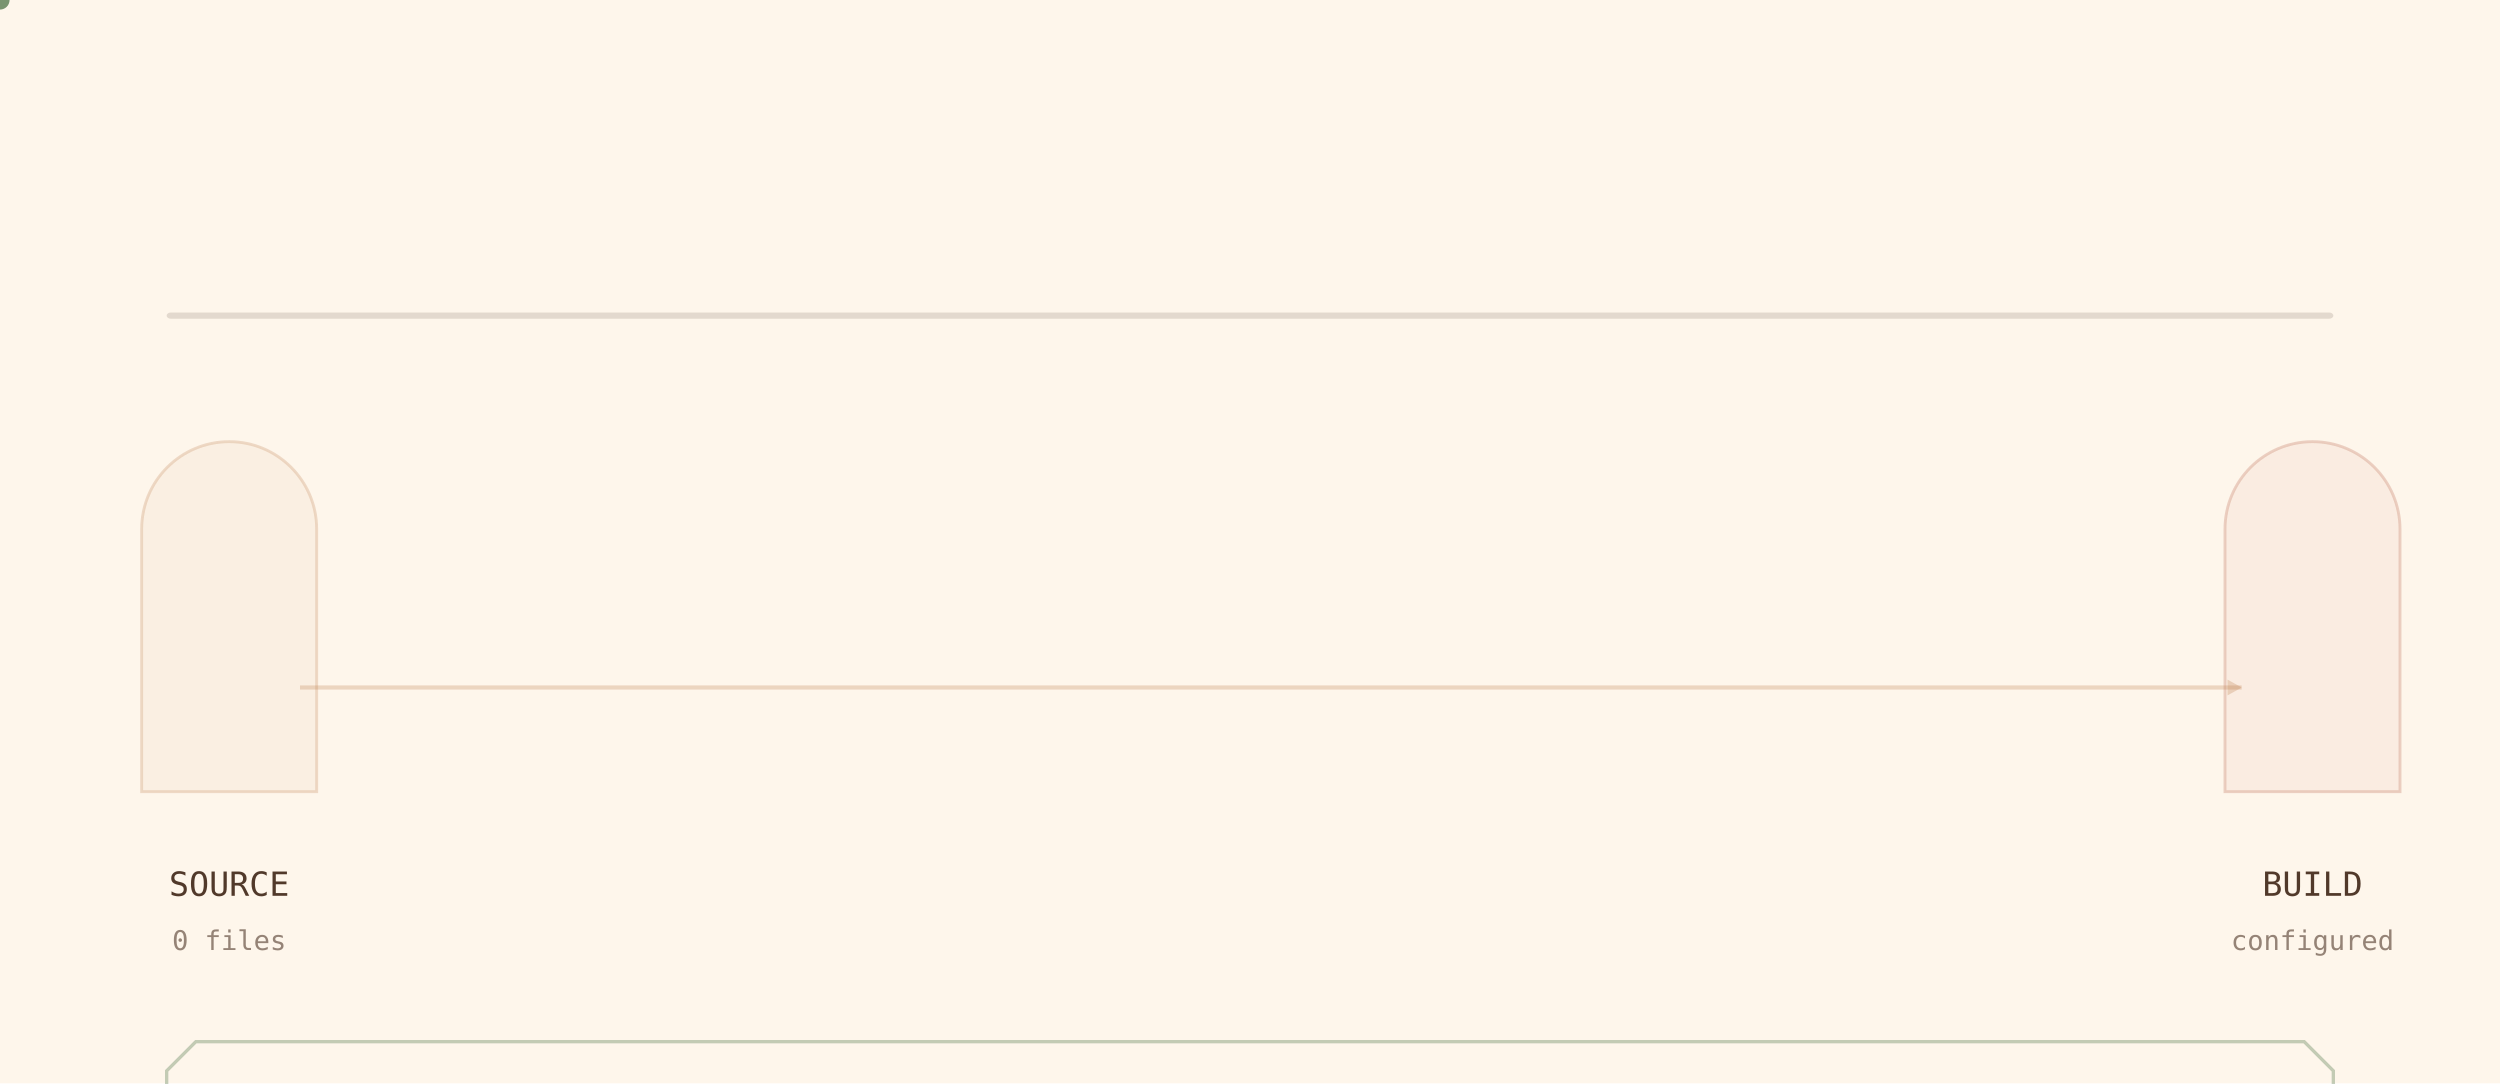
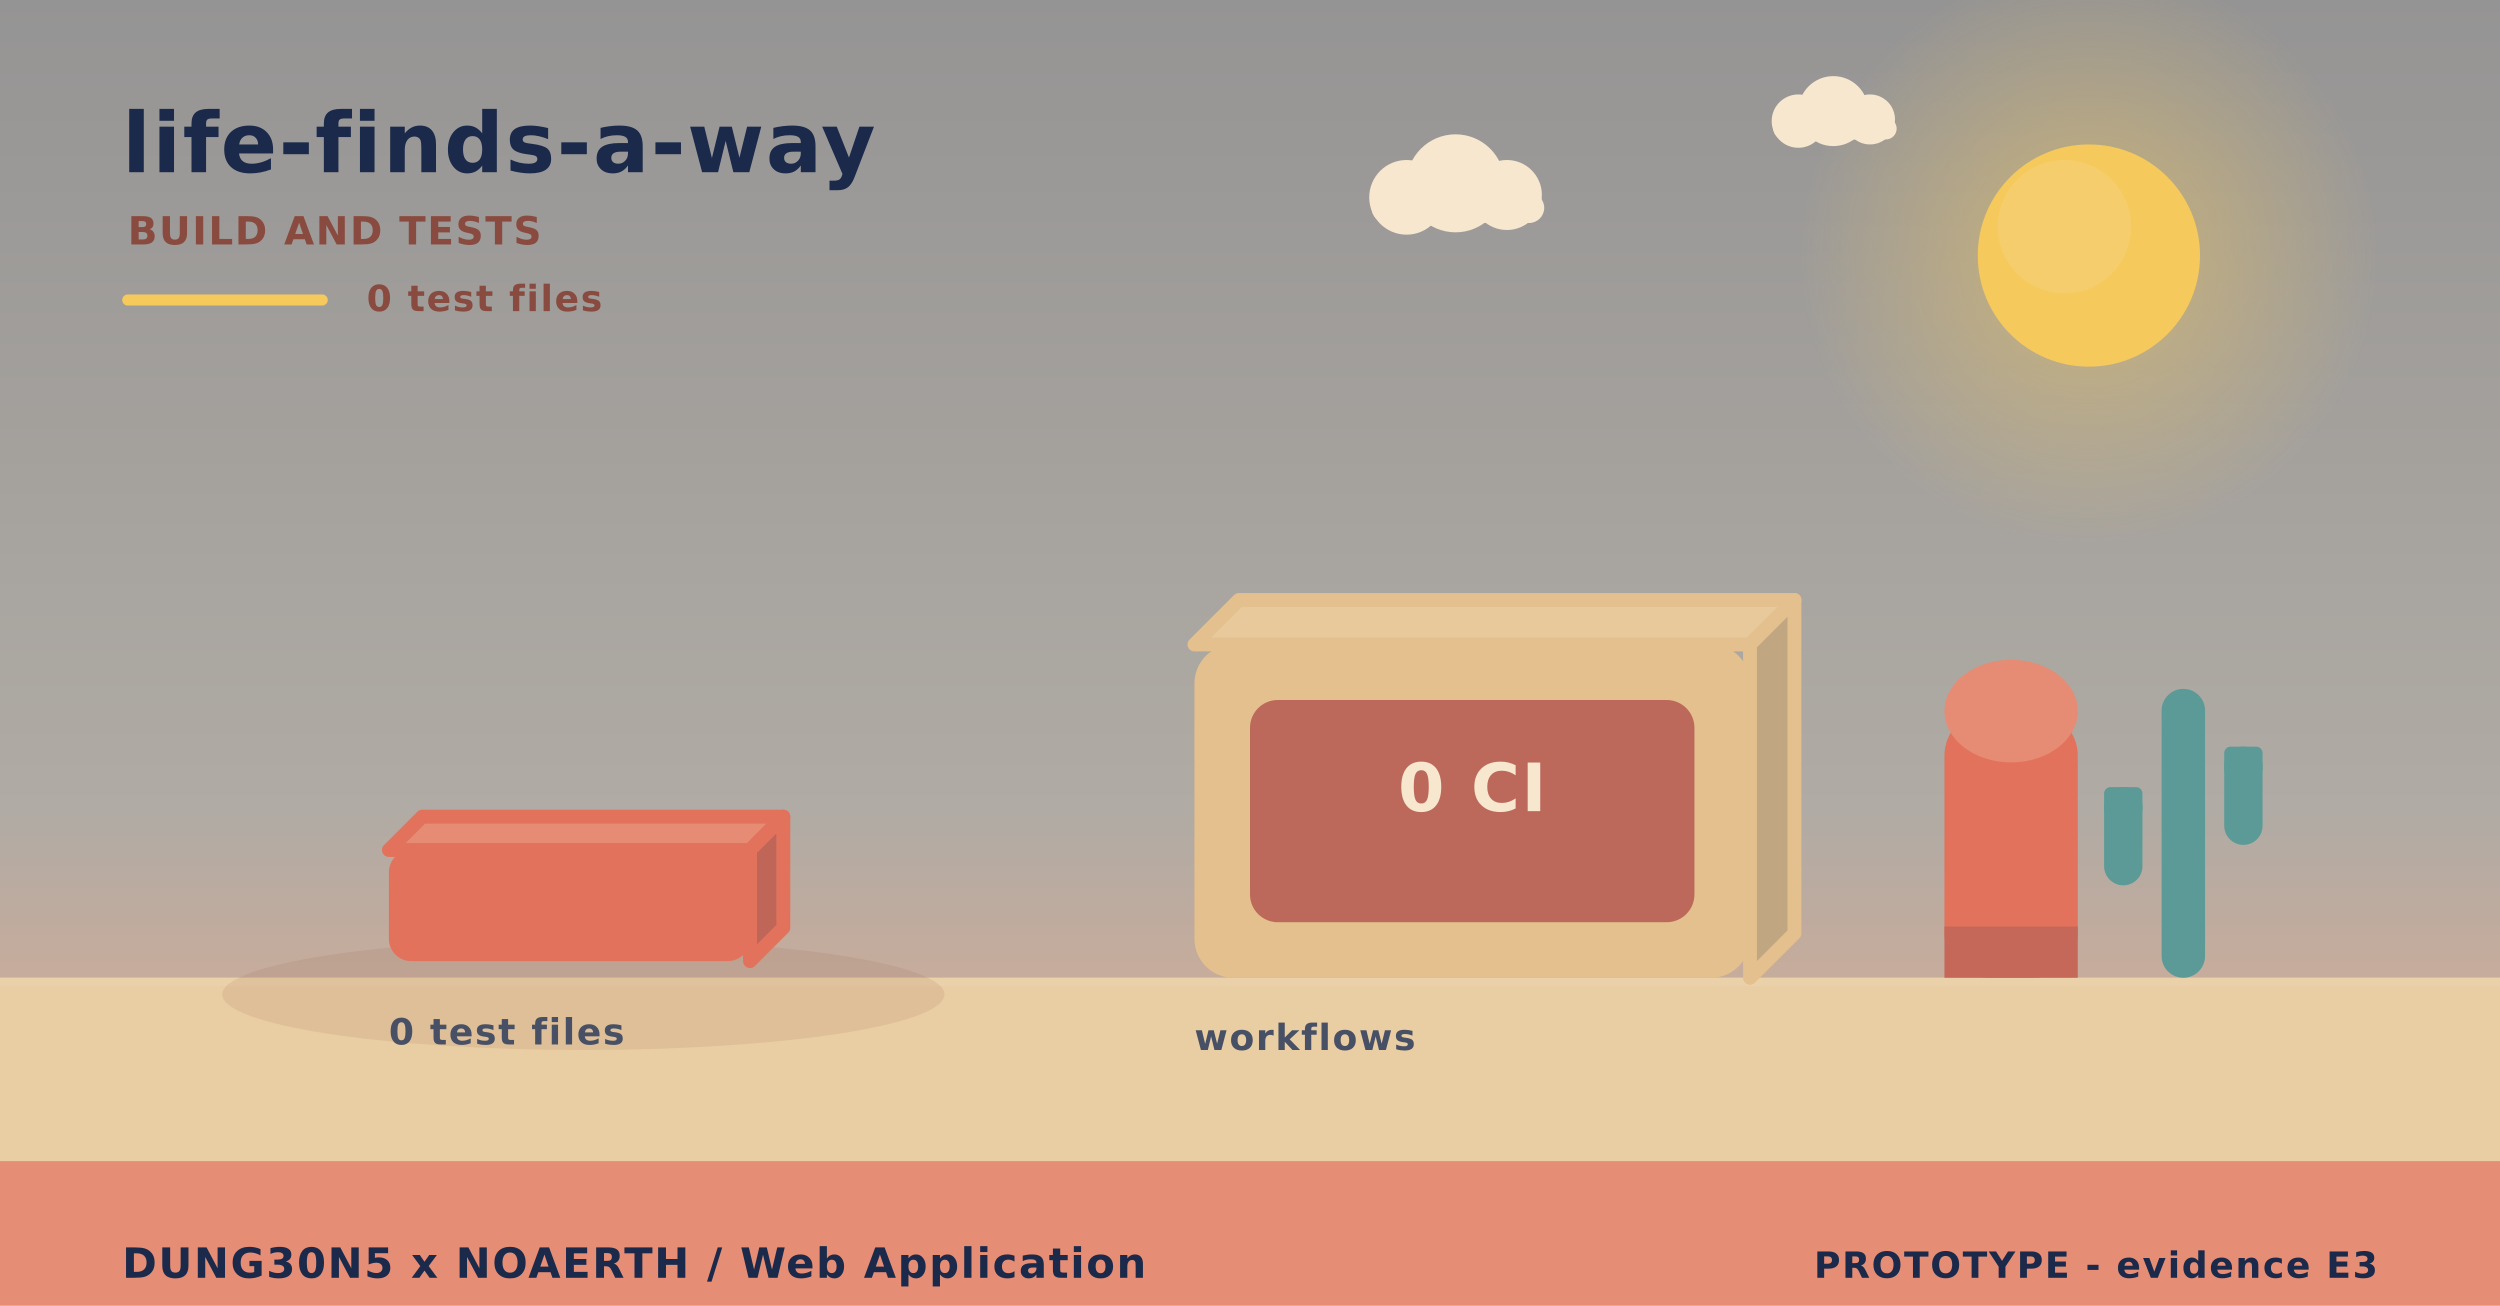
- <svg xmlns="http://www.w3.org/2000/svg" viewBox="0 0 1200 520" width="1200" height="520" role="img" aria-label="life-finds-a-way build evidence">
-   <rect width="1200" height="520" fill="#fef6eb" />
-   <defs>
-     <linearGradient id="gb" x1="0" y1="0" x2="1" y2="1">
-       <stop offset="0%" stop-color="#be7e4c" />
-       <stop offset="100%" stop-color="#b4573f" />
-     </linearGradient>
-   </defs>
-   <rect x="80.00" y="150.00" width="1040.00" height="3.00" rx="2.00" fill="rgba(63,37,22,0.140)" opacity="1.00" />
-   <path d="M68.00,380.00 L68.00,254.00 A42.00,42.00 0 0 1 152.00,254.00 L152.00,380.00 Z" fill="rgba(190,126,76,0.100)" opacity="0.55" stroke="rgba(190,126,76,0.450)" stroke-width="1.4" />
-   <polygon points="-192.26,189.00 -136.83,221.00 -136.83,157.00 -192.26,125.00" fill="#3f5039" opacity="0.95" />
-   <polygon points="-247.68,221.00 -192.26,253.00 -192.26,189.00 -247.68,157.00" fill="#8c4431" opacity="0.95" />
-   <polygon points="-192.26,125.00 -136.83,157.00 -192.26,189.00 -247.68,157.00" fill="#be7e4c" opacity="0.95" />
-   <text x="110" y="430" font-family="ui-monospace,Menlo,monospace" font-size="16" fill="rgba(63,37,22,0.900)" text-anchor="middle">SOURCE</text>
-   <text x="110" y="456" font-family="ui-monospace,Menlo,monospace" font-size="13" fill="rgba(63,37,22,0.550)" text-anchor="middle">0 files</text>
-   <path d="M1068.00,380.00 L1068.00,254.00 A42.00,42.00 0 0 1 1152.00,254.00 L1152.00,380.00 Z" fill="rgba(180,87,63,0.100)" opacity="0.55" stroke="rgba(180,87,63,0.450)" stroke-width="1.4" />
-   <polygon points="673.77,689.00 729.19,721.00 729.19,657.00 673.77,625.00" fill="#3f5039" opacity="0.95" />
-   <polygon points="618.34,721.00 673.77,753.00 673.77,689.00 618.34,657.00" fill="#8c4431" opacity="0.95" />
-   <polygon points="673.77,625.00 729.19,657.00 673.77,689.00 618.34,657.00" fill="#b4573f" opacity="0.95" />
-   <text x="1110" y="430" font-family="ui-monospace,Menlo,monospace" font-size="16" fill="rgba(63,37,22,0.900)" text-anchor="middle">BUILD</text>
-   <text x="1110" y="456" font-family="ui-monospace,Menlo,monospace" font-size="13" fill="rgba(63,37,22,0.550)" text-anchor="middle">configured</text>
-   <line x1="144.00" y1="330.00" x2="1076.00" y2="330.00" stroke="rgba(190,126,76,0.500)" stroke-width="2.00" opacity="0.55" />
-   <polygon points="1076.00,330.00 1069.20,326.20 1069.20,333.80" fill="rgba(190,126,76,0.500)" opacity="0.55" />
-   <g opacity="0.9">
-     <circle cx="0.00" cy="0.00" r="4.60" fill="#6c8a62" opacity="1.00" />
-     <animateTransform attributeName="transform" type="translate" values="144.00,330.00 1076.00,330.00" dur="4.967s" begin="0.0s" repeatCount="indefinite" />
-     <animateTransform attributeName="transform" type="translate" values="1076.00,330.00 144.00,330.00" dur="4.967s" begin="2.483s" repeatCount="indefinite" />
+ <svg xmlns="http://www.w3.org/2000/svg" width="900" height="470" viewBox="0 0 900 470" role="img" aria-label="life-finds-a-way - how it is verified">
+   <linearGradient id="skyb" x1="0" y1="0" x2="0" y2="1">
+     <stop offset="0" stop-color="#959494" />
+     <stop offset="0.62" stop-color="#b0aba4" />
+     <stop offset="1" stop-color="#f3ad8a" />
+   </linearGradient>
+   <rect width="900" height="470" fill="url(#skyb)" />
+   <radialGradient id="sunb">
+     <stop offset="0.35" stop-color="#f5c95c" stop-opacity="0.34" />
+     <stop offset="1" stop-color="#f5c95c" stop-opacity="0" />
+   </radialGradient>
+   <circle cx="752" cy="92" r="104" fill="url(#sunb)" />
+   <circle cx="752" cy="92" r="40" fill="#f5c95c" />
+   <circle cx="743.2" cy="81.6" r="24" fill="#f5d27e" opacity="0.5" />
+   <g>
+     <circle cx="524" cy="66" r="17.64" fill="#f6e7ce" />
+     <circle cx="506.36" cy="71.04" r="13.44" fill="#f6e7ce" />
+     <circle cx="542.48" cy="70.2" r="12.6" fill="#f6e7ce" />
+     <rect x="493.76" y="69.36" width="62.16" height="10.92" rx="5.46" fill="#f6e7ce" />
+     <animateTransform attributeName="transform" type="translate" values="0 0;24 0;0 0" dur="36s" begin="0s" repeatCount="indefinite" />
  </g>
-   <path d="M94.00,500.00 H1106.00 L1120.00,514.00 V546.00 L1106.00,560.00 H94.00 L80.00,546.00 V514.00 Z" fill="none" stroke="rgba(108,138,98,0.500)" stroke-width="1.60" opacity="0.80" />
-   <text x="600" y="536" font-family="ui-monospace,Menlo,monospace" font-size="16" fill="rgba(108,138,98,0.950)" text-anchor="middle">no test suite present in this repository — shown as measured, not implied</text>
+   <g>
+     <circle cx="660" cy="40" r="12.6" fill="#f6e7ce" />
+     <circle cx="647.4" cy="43.6" r="9.6" fill="#f6e7ce" />
+     <circle cx="673.2" cy="43" r="9" fill="#f6e7ce" />
+     <rect x="638.4" y="42.4" width="44.4" height="7.8" rx="3.9" fill="#f6e7ce" />
+     <animateTransform attributeName="transform" type="translate" values="0 0;-18 0;0 0" dur="46s" begin="3s" repeatCount="indefinite" />
+   </g>
+   <rect x="0" y="352" width="900" height="118" fill="#e9cda3" />
+   <rect x="0" y="352" width="900" height="3" fill="#ebd1a9" />
+   <text x="44" y="62" font-family="Verdana,DejaVu Sans,sans-serif" font-size="30" font-weight="700" letter-spacing="0.6" fill="#1b2a4a" text-anchor="start">life-finds-a-way</text>
+   <text x="46" y="88" font-family="Verdana,DejaVu Sans,sans-serif" font-size="14" font-weight="700" letter-spacing="0.6" fill="#894b3f" text-anchor="start">BUILD AND TESTS</text>
+   <rect x="44" y="106" width="74" height="4" rx="2" fill="#f5c95c" />
+   <text x="132" y="112" font-family="Verdana,DejaVu Sans,sans-serif" font-size="13" font-weight="700" letter-spacing="0.6" fill="#894b3f" text-anchor="start">0 test files</text>
+   <ellipse cx="210" cy="358" rx="130" ry="20" fill="rgba(138,90,68,0.11)" />
+   <g>
+     <path d="M140,306 L270,306 L282,294 L152,294 Z" fill="#e68c74" stroke="#e2725b" stroke-width="5" stroke-linejoin="round" />
+     <path d="M270,306 L282,294 L282,334 L270,346 Z" fill="#c06658" stroke="#e2725b" stroke-width="5" stroke-linejoin="round" />
+     <rect x="140" y="306" width="130" height="40" rx="8" fill="#e2725b" />
+     <animateTransform attributeName="transform" type="translate" values="0 10;0 0" dur="0.8s" begin="0.5s" fill="freeze" />
+   </g>
+   <text x="140" y="376" font-family="Verdana,DejaVu Sans,sans-serif" font-size="13" font-weight="700" letter-spacing="0.6" fill="#475064" text-anchor="start">0 test files</text>
+   <path d="M430,232 L630,232 L646,216 L446,216 Z" fill="#e7c99b" stroke="#e3c08d" stroke-width="5" stroke-linejoin="round" />
+   <path d="M630,232 L646,216 L646,336 L630,352 Z" fill="#c1a682" stroke="#e3c08d" stroke-width="5" stroke-linejoin="round" />
+   <rect x="430" y="232" width="200" height="120" rx="14" fill="#e3c08d" />
+   <rect x="450" y="252" width="160" height="80" rx="10" fill="#ba6458" opacity="0.94" />
+   <text x="530" y="292" font-family="Verdana,DejaVu Sans,sans-serif" font-size="24" font-weight="700" letter-spacing="0.6" fill="#f6e7ce" text-anchor="middle">0 CI</text>
+   <text x="430" y="378" font-family="Verdana,DejaVu Sans,sans-serif" font-size="13" font-weight="700" letter-spacing="0.6" fill="#475064" text-anchor="start">workflows</text>
+   <rect x="700" y="256" width="48" height="96" rx="16" fill="#e2725b" />
+   <ellipse cx="724" cy="256" rx="24" ry="18.46" fill="#e68c74" />
+   <rect x="700" y="333.54" width="48" height="18.46" fill="#c66859" />
+   <rect x="778.18" y="248" width="15.64" height="104" rx="7.82" fill="#5b9a97" />
+   <rect x="757.48" y="283.36" width="13.8" height="35.36" rx="6.9" fill="#5b9a97" />
+   <rect x="757.48" y="283.36" width="13.8" height="10.4" rx="2.3" fill="#5b9a97" />
+   <rect x="800.72" y="268.8" width="13.8" height="35.36" rx="6.9" fill="#5b9a97" />
+   <rect x="800.72" y="268.8" width="13.8" height="10.4" rx="2.3" fill="#5b9a97" />
+   <rect x="0" y="418" width="900" height="52" rx="0" fill="#e68972" opacity="0.94" />
+   <text x="44" y="460" font-family="Verdana,DejaVu Sans,sans-serif" font-size="15" font-weight="700" letter-spacing="0.6" fill="#1b2a4a" text-anchor="start">DUNG30N5 x NOAERTH  /  Web Application</text>
+   <text x="856" y="460" font-family="Verdana,DejaVu Sans,sans-serif" font-size="13" font-weight="700" letter-spacing="0.6" fill="#1b2a4a" text-anchor="end">PROTOTYPE  -  evidence E3</text>
</svg>
